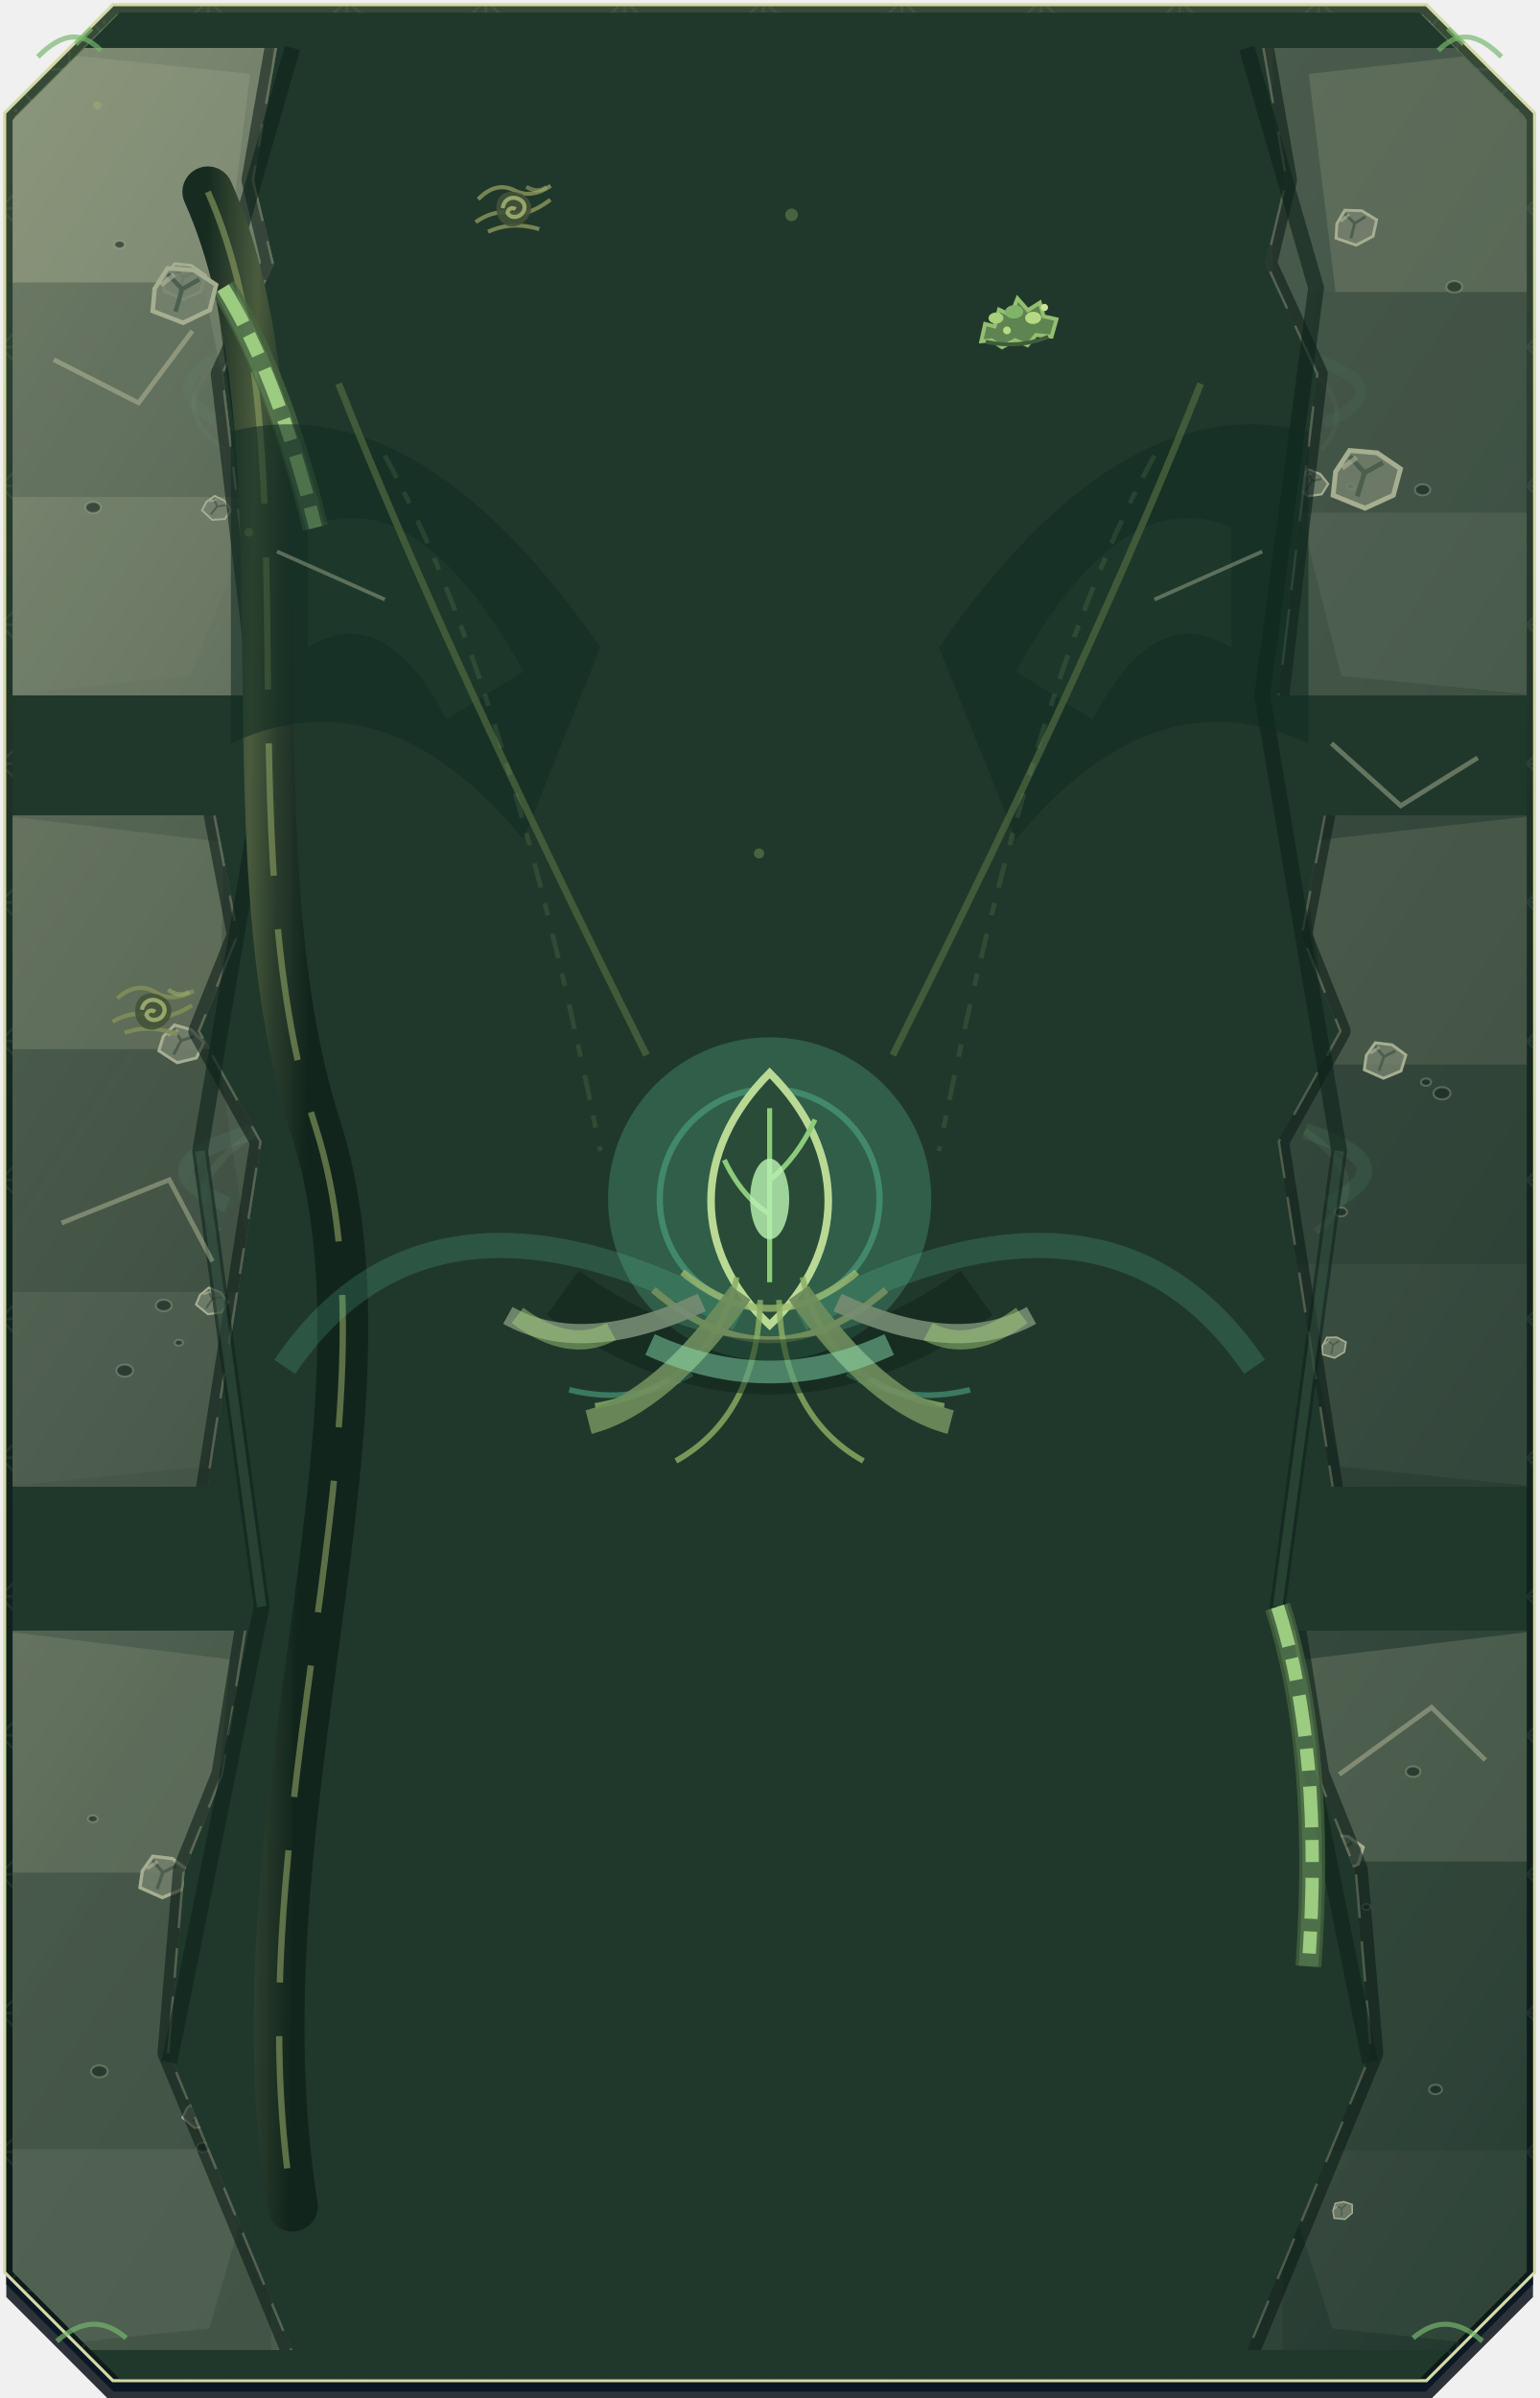
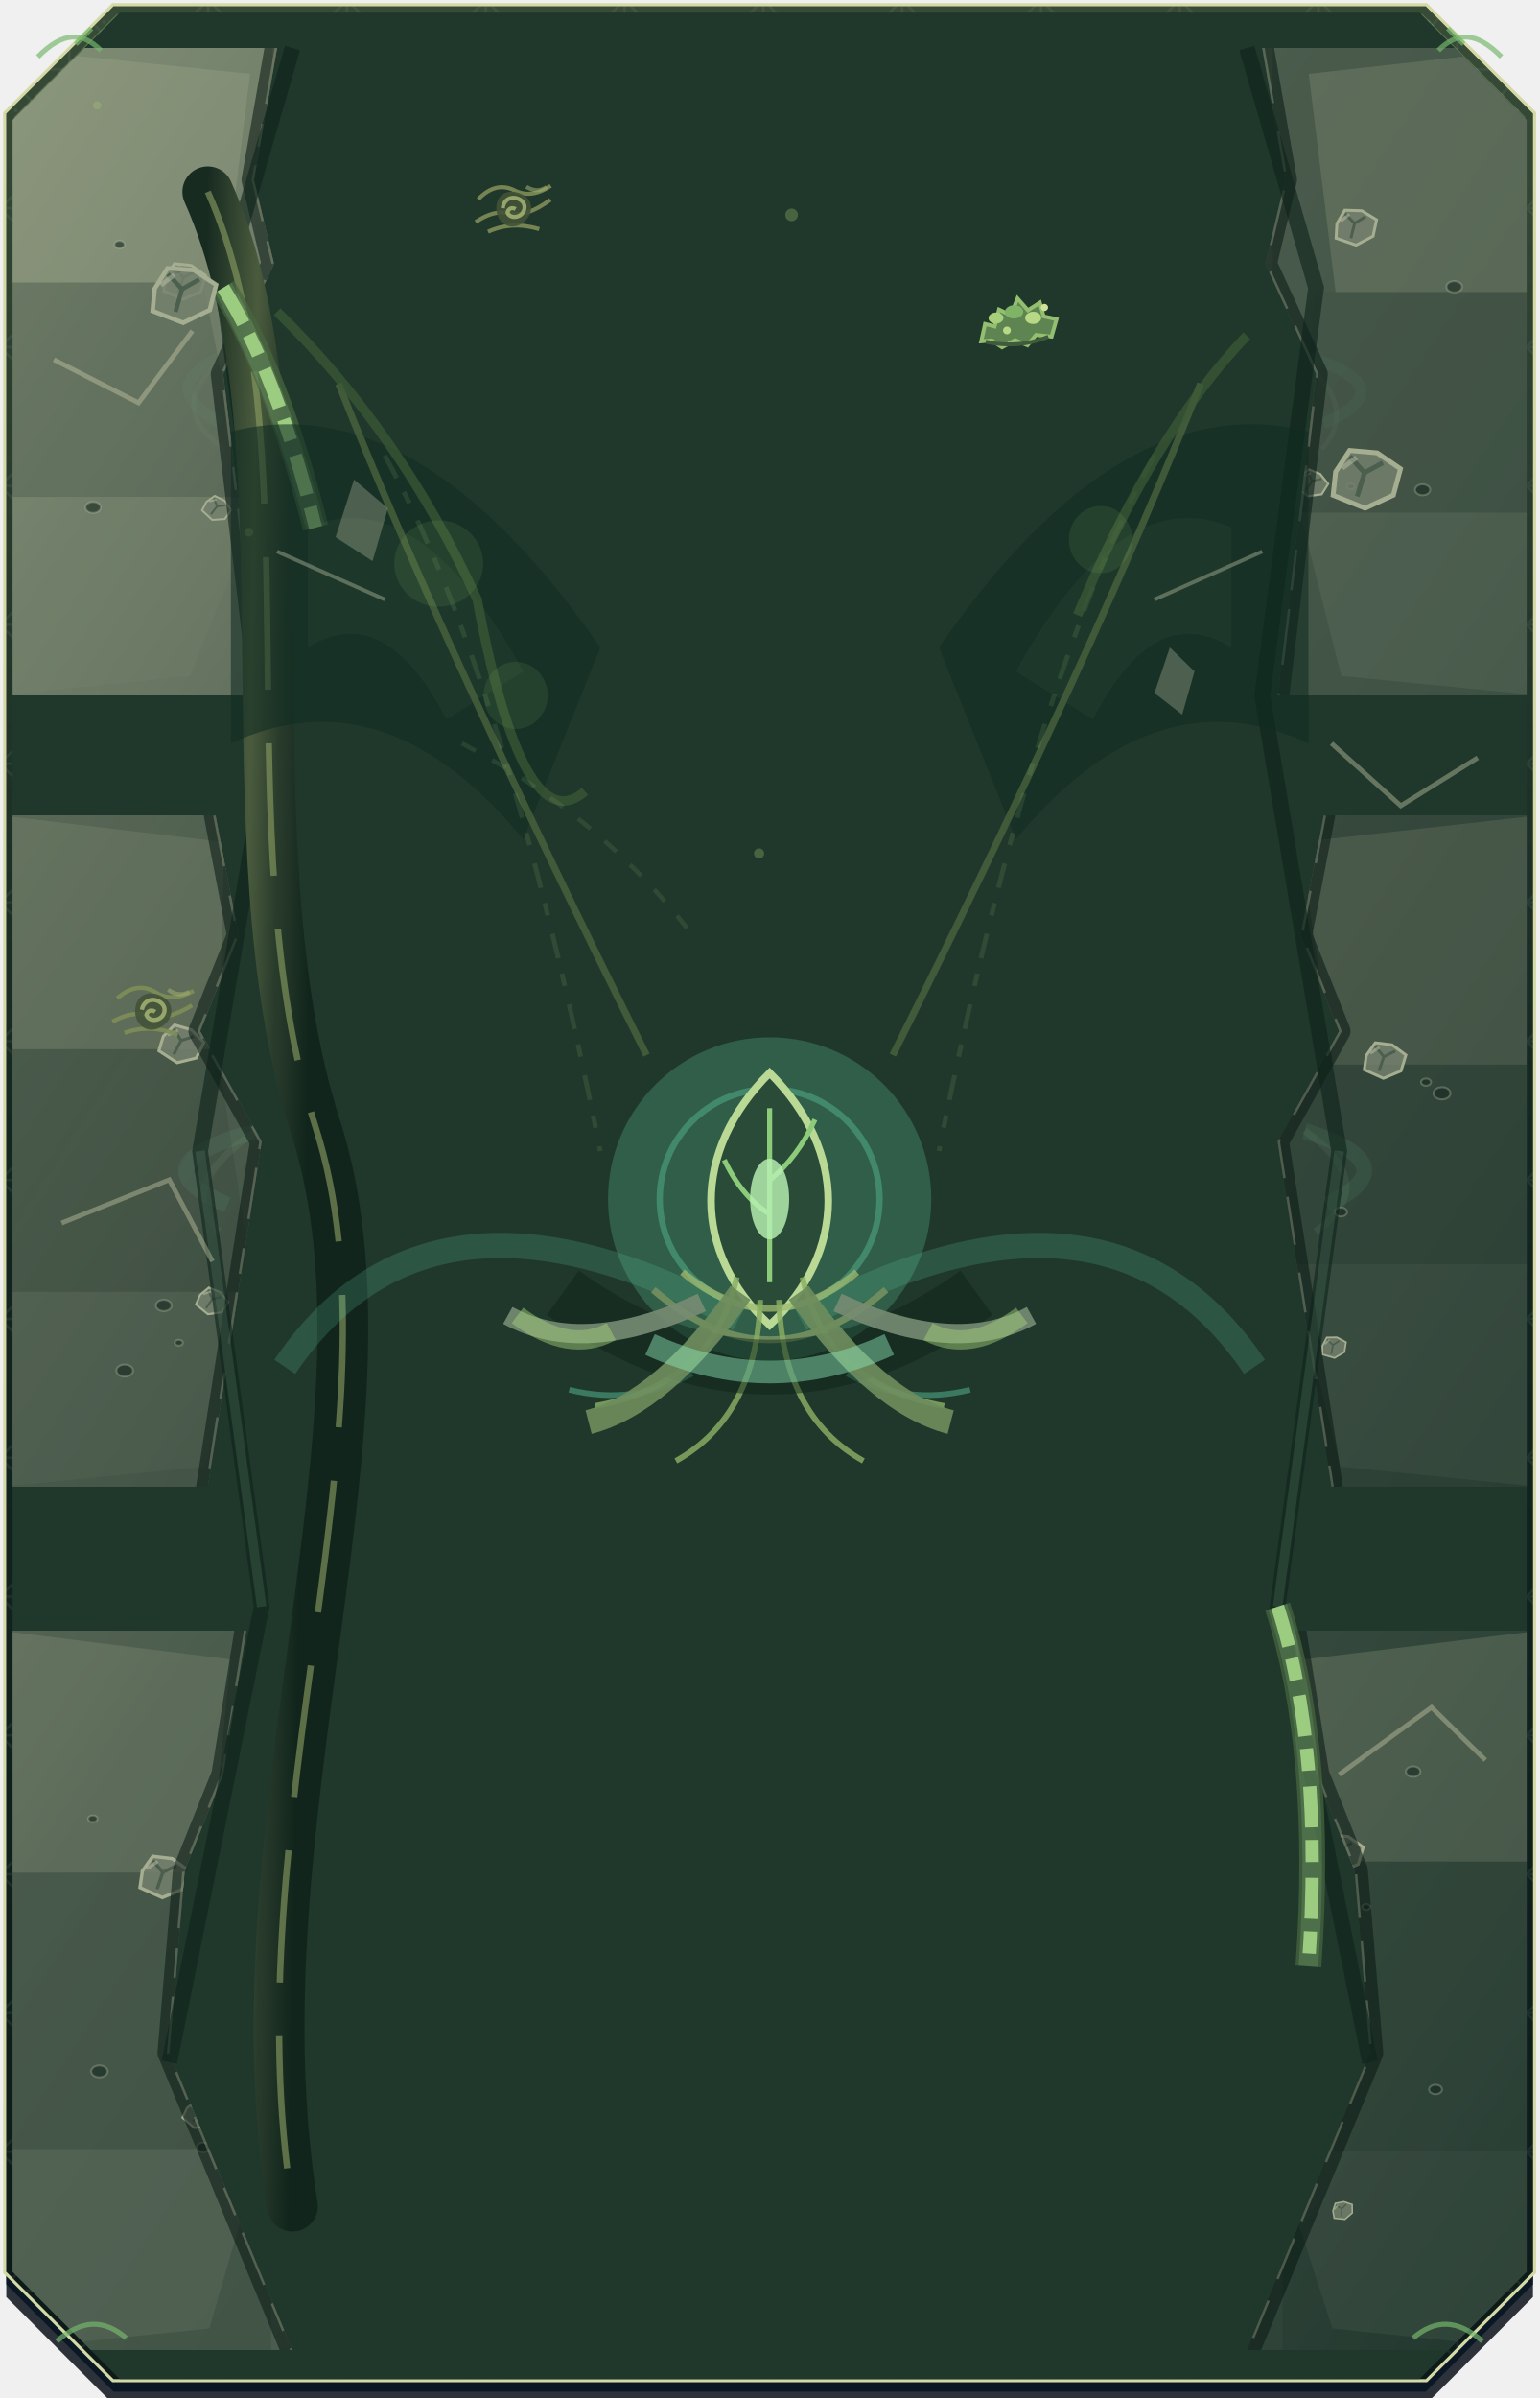
<svg xmlns="http://www.w3.org/2000/svg" width="976" height="1520" viewBox="0 0 488 760" role="img" aria-label="M7 panel normal" data-style="m11-enchanted-forest@0.1.0" data-geometry-shape="chamfered-angular" data-corner-radius="2" data-end-cap-depth="34">
  <defs>
    <linearGradient id="m11-panel-488x760-normal-plate" x1="0" y1="0" x2="0" y2="1">
      <stop offset="0" stop-color="#5C7650" />
      <stop offset=".48" stop-color="#20382B" />
      <stop offset="1" stop-color="#13251E" />
    </linearGradient>
    <linearGradient id="m11-panel-488x760-normal-primary" x1="0" y1="0" x2="0" y2="1">
      <stop offset="0" stop-color="#F1E8C8" />
      <stop offset=".45" stop-color="#66D9B2" />
      <stop offset="1" stop-color="#2A856F" />
    </linearGradient>
    <linearGradient id="m11-panel-488x760-normal-energy" x1="0" y1="0" x2="1" y2="0">
      <stop offset="0" stop-color="#B8E0A5" stop-opacity="0" />
      <stop offset=".5" stop-color="#B8E0A5" stop-opacity=".86" />
      <stop offset="1" stop-color="#B8E0A5" stop-opacity="0" />
    </linearGradient>
    <pattern id="m11-panel-488x760-normal-grain" width="28" height="28" patternUnits="userSpaceOnUse">
      <circle cx="5" cy="7" r=".6" fill="#FFFFFF" fill-opacity=".12" />
      <circle cx="20" cy="15" r=".45" fill="#061321" fill-opacity=".2" />
    </pattern>
    <pattern id="m11-panel-488x760-normal-plate-pattern" width="44" height="44" patternUnits="userSpaceOnUse">
      <path d="M0 22H44M22 0V44M0 22L22 0 44 22 22 44Z" fill="none" stroke="#D8FBFF" stroke-opacity=".12" stroke-width=".8" />
    </pattern>
    <mask id="m11-panel-488x760-normal-mask">
      <path d="M36 2H452L486 36V720L452 754H36L2 720V36Z" fill="white" />
    </mask>
  </defs>
  <g opacity="1">
    <g id="m11-panel-488x760-normal-outer-shadow" data-layer="outer-shadow" transform="translate(0 8)">
      <path d="M36 2H452L486 36V720L452 754H36L2 720V36Z" fill="#020812" opacity=".82" />
    </g>
    <g id="m11-panel-488x760-normal-connected-depth" data-layer="connected-depth" transform="translate(0 4)">
      <path d="M36 2H452L486 36V720L452 754H36L2 720V36Z" fill="#071522" opacity=".9" />
    </g>
    <g id="m11-panel-488x760-normal-outer-frame" data-layer="outer-frame">
      <path d="M36 2H452L486 36V720L452 754H36L2 720V36Z" fill="#071421" stroke="#D4D9A6" stroke-width="2" stroke-linejoin="miter" />
    </g>
    <g id="m11-panel-488x760-normal-inner-plate-fill" data-layer="inner-plate-fill">
      <path d="M36 2H452L486 36V720L452 754H36L2 720V36Z" fill="url(#m11-panel-488x760-normal-plate)" />
    </g>
    <g id="m11-panel-488x760-normal-surface-grain" data-layer="surface-grain" data-material-source="m8-ice-grain" mask="url(#m11-panel-488x760-normal-mask)">
      <rect width="488" height="760" fill="url(#m11-panel-488x760-normal-grain)" />
    </g>
    <g id="m11-panel-488x760-normal-surface-pattern" data-layer="surface-pattern" data-material-source="m8-crystal-facet-pattern" mask="url(#m11-panel-488x760-normal-mask)">
      <rect width="488" height="760" fill="url(#m11-panel-488x760-normal-plate-pattern)" />
    </g>
    <g id="m11-panel-488x760-normal-side-bevel-shade" data-layer="side-bevel-shade" mask="url(#m11-panel-488x760-normal-mask)">
      <path d="M36 2H452L486 36V720L452 754H36L2 720V36Z" fill="none" stroke="#020812" stroke-opacity=".38" stroke-width="5" />
    </g>
    <g id="m11-panel-488x760-normal-top-bevel-highlight" data-layer="top-bevel-highlight" mask="url(#m11-panel-488x760-normal-mask)">
      <path d="M44 8H444" stroke="#FFFFFF" stroke-opacity=".55" stroke-width="3" stroke-linecap="square" />
    </g>
    <g id="m11-panel-488x760-normal-cold-edge-accent" data-layer="cold-edge-accent" data-material-source="m8-cold-edge-accent" mask="url(#m11-panel-488x760-normal-mask)">
      <rect x="34" y="6" width="420" height="8" fill="url(#m11-panel-488x760-normal-energy)" />
    </g>
    <g id="m11-panel-488x760-normal-ornament-decal" data-layer="ornament-decal" data-material-source="m7-ornament-marks" mask="url(#m11-panel-488x760-normal-mask)">
      <path d="M42 747h16M430 747h16" stroke="#E6FCFF" stroke-opacity=".5" stroke-width="2" />
    </g>
    <g id="m8-panel-crystal-focal" data-layer="crystal-focal" data-slot="editable-crystal-focal" aria-label="editable crystal focal">
      <path d="M244 365l12 15-12 15-12-15Z" fill="#A9F7FF" fill-opacity=".42" stroke="#E8FEFF" stroke-width="1.5" />
      <path d="M244 365v30M232 380h24" stroke="#D7FBFF" stroke-opacity=".8" />
      <path d="M244 370l7 10-7 10-7-10Z" fill="#FFFFFF" fill-opacity=".5" />
    </g>
    <g id="m11-panel-material-stack" data-layer="forest-material-stack" data-material-families="weathered-stone,dark-wood,moss-lichen">
      <path d="M38 4H450L484 38V720L450 754H38L4 720V38Z" fill="#20382B" />
    </g>
    <g id="m11-panel-integrated-material-regions" data-layer="forest-integrated-material-regions" data-integration="construction-profile-connected" data-variation-seed="51731" data-density-class="panel" data-cluster-budget="5" data-speckle-budget="4" data-ornament-budget="4" data-profile-stages="4" data-state-contract="stable-living-presence" data-state="normal">
      <defs>
        <linearGradient id="m11-panel-stone-construction-depth" x2="1" y2="1">
          <stop stop-color="#BAC0A1" stop-opacity=".76" />
          <stop offset=".42" stop-color="#697765" stop-opacity=".72" />
          <stop offset="1" stop-color="#263C33" stop-opacity=".92" />
        </linearGradient>
        <linearGradient id="m11-panel-wood-construction-depth" x2=".8" y2=".2">
          <stop stop-color="#172B21" />
          <stop offset=".45" stop-color="#4A5B3D" />
          <stop offset=".7" stop-color="#293C2C" />
          <stop offset="1" stop-color="#12251C" />
        </linearGradient>
      </defs>
      <clipPath id="m11-panel-construction-clip">
        <path d="M38 4H450L484 38V720L450 754H38L4 720V38Z" />
      </clipPath>
      <defs>
        <clipPath id="m11-panel-stone-plate-1-clip">
          <path d="M0 15.2H87.84L80.52 57 86.864 83.6 70.76 118.579 82.96 220.4H0Z" />
        </clipPath>
        <clipPath id="m11-panel-stone-plate-2-clip">
          <path d="M0 258.4H68.32L75.64 296.4 63.44 326.8 82.96 361.779 65.88 471.2H0Z" />
        </clipPath>
        <clipPath id="m11-panel-stone-plate-3-clip">
          <path d="M0 516.8H78.08L70.76 562.4 58.56 592.8 53.68 650.579 92.72 744.8H0Z" />
        </clipPath>
        <clipPath id="m11-panel-stone-plate-4-clip">
          <path d="M488 15.2H400.16L407.48 57 401.136 83.6 417.24 118.579 405.04 220.4H488Z" />
        </clipPath>
        <clipPath id="m11-panel-stone-plate-5-clip">
          <path d="M488 258.4H419.68L412.36 296.4 424.56 326.8 405.04 361.779 422.12 471.2H488Z" />
        </clipPath>
        <clipPath id="m11-panel-stone-plate-6-clip">
          <path d="M488 516.8H409.92L417.24 562.4 429.44 592.8 434.32 650.579 395.28 744.8H488Z" />
        </clipPath>
      </defs>
      <g clip-path="url(#m11-panel-construction-clip)">
        <g data-layer="forest-stone-surface-region" data-material-family="stone" data-construction-profile="structural-plate,connected-tonal-planes,multi-scale-chips,pitted-weathering,irregular-inner-bevel,join-following-contact-darkening,fracture-field,contact-occlusion,light-facing-bevel">
          <path d="M0 15.2H87.84L80.52 57 86.864 83.6 70.76 118.579 82.96 220.4H0ZM0 258.4H68.32L75.64 296.4 63.44 326.8 82.96 361.779 65.88 471.2H0ZM0 516.8H78.08L70.76 562.4 58.56 592.8 53.68 650.579 92.72 744.8H0ZM488 15.2H400.16L407.48 57 401.136 83.6 417.24 118.579 405.04 220.4H488ZM488 258.4H419.68L412.36 296.4 424.56 326.8 405.04 361.779 422.12 471.2H488ZM488 516.8H409.92L417.24 562.4 429.44 592.8 434.32 650.579 395.28 744.8H488Z" fill="url(#m11-panel-stone-construction-depth)" />
          <g data-layer="forest-stone-plate-interior" data-plate-index="1" data-material-family="stone" data-variation-seed="51731" data-weathering-scale="connected-multi-scale" clip-path="url(#m11-panel-stone-plate-1-clip)">
            <path data-layer="forest-stone-connected-tonal-plane" data-plane-index="1" d="M0 15.2L79.29 23.41 71.10 89.53H0Z" fill="#D0D1AE" fill-opacity="0.21" />
            <path data-layer="forest-stone-connected-tonal-plane" data-plane-index="2" d="M0 89.53L64.36 89.53 77.96 157.49H0Z" fill="#435649" fill-opacity="0.27" />
            <path data-layer="forest-stone-connected-tonal-plane" data-plane-index="3" d="M0 157.49L83.18 157.49 60.14 214.24L0 220.4Z" fill="#929B85" fill-opacity="0.17" />
            <path data-layer="forest-stone-focal-zone-relief-falloff" data-focal-proximity="0.28" d="M0 15.2H86.32V220.40H0Z" fill="#0D2119" fill-opacity="0.14" />
            <path data-layer="forest-focal-zone-stone-receiver" data-receiver-zone="inner-rail" d="M73.45 111.64Q47.71 121.90 70.24 134.22" fill="none" stroke="#73D5A8" stroke-width="3.6" stroke-opacity="0.04" />
            <path data-layer="forest-focal-zone-moss-receiver" data-receiver-zone="inner-rail" d="M73.45 111.64Q50.41 128.06 71.33 142.42" fill="none" stroke="#C4F3B7" stroke-width="1.5" stroke-opacity="0.03" />
            <g data-layer="forest-stone-plate-chip" data-chip-scale="primary" transform="translate(58.79 89.12) rotate(-1)">
              <g data-layer="forest-stone-chip-cluster" data-material-family="stone" transform="scale(1.303)">
                <path d="M-4.8-1.2l2.2-3.1 4.1.5 3.4 2.5-1.2 3.9-4.3 1.8-4.7-2.1Z" fill="#75816E" fill-opacity=".82" stroke="#A6AE91" stroke-width="0.70" />
                <path d="M-2.6-3.4l2.1 2.5 2.8-1.4M-.5-.9l-1.2 3.5" fill="none" stroke="#495C4C" stroke-width="0.70" stroke-opacity=".9" />
                <path d="M-3.8-1.7l2.2-1.5" stroke="#C0C5A9" stroke-width="0.70" stroke-opacity=".48" />
              </g>
            </g>
            <g data-layer="forest-stone-plate-chip" data-chip-scale="secondary" transform="translate(68.97 161.37) rotate(19)">
              <g data-layer="forest-stone-chip-cluster" data-material-family="stone" transform="scale(0.855)">
                <path d="M-4.8-1.2l2.2-3.1 4.1.5 3.4 2.5-1.2 3.9-4.3 1.8-4.7-2.1Z" fill="#75816E" fill-opacity=".82" stroke="#A6AE91" stroke-width="0.70" />
                <path d="M-2.6-3.4l2.1 2.5 2.8-1.4M-.5-.9l-1.2 3.5" fill="none" stroke="#495C4C" stroke-width="0.70" stroke-opacity=".9" />
                <path d="M-3.8-1.7l2.2-1.5" stroke="#C0C5A9" stroke-width="0.70" stroke-opacity=".48" />
              </g>
            </g>
            <g data-layer="forest-stone-plate-pits" data-pit-count="3">
              <ellipse data-layer="forest-stone-plate-pit" cx="56.09" cy="85.69" rx="1.75" ry="1.26" fill="#172B23" fill-opacity=".62" stroke="#BCC2A2" stroke-width=".65" stroke-opacity=".32" />
              <ellipse data-layer="forest-stone-plate-pit" cx="29.52" cy="160.83" rx="2.41" ry="1.73" fill="#172B23" fill-opacity=".62" stroke="#BCC2A2" stroke-width=".65" stroke-opacity=".32" />
              <ellipse data-layer="forest-stone-plate-pit" cx="37.90" cy="77.51" rx="1.59" ry="1.15" fill="#172B23" fill-opacity=".62" stroke="#BCC2A2" stroke-width=".65" stroke-opacity=".32" />
            </g>
            <path data-layer="forest-stone-plate-contact-darkening" data-join-following="true" d="M87.84 15.2L80.52 57 86.864 83.6 70.76 118.579 82.96 220.4" fill="none" stroke="#091A15" stroke-width="7.9" stroke-opacity=".56" stroke-linecap="round" stroke-linejoin="round" />
            <path data-layer="forest-stone-irregular-inner-bevel-break" d="M87.84 15.2L80.52 57 86.864 83.6 70.76 118.579 82.96 220.4" fill="none" stroke="#D9D9B2" stroke-width="1.5" stroke-opacity="0.28" stroke-dasharray="18.0 6.5 7.3 6" />
          </g>
          <g data-layer="forest-stone-plate-interior" data-plate-index="2" data-material-family="stone" data-variation-seed="51731" data-weathering-scale="connected-multi-scale" clip-path="url(#m11-panel-stone-plate-2-clip)">
            <path data-layer="forest-stone-connected-tonal-plane" data-plane-index="1" d="M0 258.4L71.12 266.91 69.26 332.53H0Z" fill="#D0D1AE" fill-opacity="0.21" />
            <path data-layer="forest-stone-connected-tonal-plane" data-plane-index="2" d="M0 332.53L68.92 332.53 80.49 409.44H0Z" fill="#435649" fill-opacity="0.30" />
            <path data-layer="forest-stone-connected-tonal-plane" data-plane-index="3" d="M0 409.44L80.84 409.44 65.13 464.82L0 471.2Z" fill="#929B85" fill-opacity="0.15" />
            <path data-layer="forest-stone-focal-zone-relief-falloff" data-focal-proximity="1" d="M0 258.4H84.91V471.20H0Z" fill="#0D2119" fill-opacity="0.30" />
            <path data-layer="forest-focal-zone-stone-receiver" data-receiver-zone="inner-rail" d="M81.54 358.42Q41.76 369.06 72.08 381.82" fill="none" stroke="#73D5A8" stroke-width="5.0" stroke-opacity="0.08" />
            <path data-layer="forest-focal-zone-moss-receiver" data-receiver-zone="inner-rail" d="M81.54 358.42Q55.25 375.44 69.36 390.34" fill="none" stroke="#C4F3B7" stroke-width="2.2" stroke-opacity="0.06" />
            <g data-layer="forest-stone-plate-chip" data-chip-scale="primary" transform="translate(57.87 331.09) rotate(9)">
              <g data-layer="forest-stone-chip-cluster" data-material-family="stone" transform="scale(1.342)">
                <path d="M-4.8-1.2l2.2-3.1 4.1.5 3.4 2.5-1.2 3.9-4.3 1.8-4.7-2.1Z" fill="#75816E" fill-opacity=".82" stroke="#A6AE91" stroke-width="0.70" />
                <path d="M-2.6-3.4l2.1 2.5 2.8-1.4M-.5-.9l-1.2 3.5" fill="none" stroke="#495C4C" stroke-width="0.70" stroke-opacity=".9" />
                <path d="M-3.8-1.7l2.2-1.5" stroke="#C0C5A9" stroke-width="0.70" stroke-opacity=".48" />
              </g>
            </g>
            <g data-layer="forest-stone-plate-chip" data-chip-scale="secondary" transform="translate(67.53 412.64) rotate(15)">
              <g data-layer="forest-stone-chip-cluster" data-material-family="stone" transform="scale(0.945)">
                <path d="M-4.8-1.2l2.2-3.1 4.1.5 3.4 2.5-1.2 3.9-4.3 1.8-4.7-2.1Z" fill="#75816E" fill-opacity=".82" stroke="#A6AE91" stroke-width="0.70" />
                <path d="M-2.6-3.4l2.1 2.5 2.8-1.4M-.5-.9l-1.2 3.5" fill="none" stroke="#495C4C" stroke-width="0.70" stroke-opacity=".9" />
                <path d="M-3.8-1.7l2.2-1.5" stroke="#C0C5A9" stroke-width="0.70" stroke-opacity=".48" />
              </g>
            </g>
            <g data-layer="forest-stone-plate-pits" data-pit-count="3">
              <ellipse data-layer="forest-stone-plate-pit" cx="51.92" cy="413.74" rx="2.49" ry="1.79" fill="#172B23" fill-opacity=".62" stroke="#BCC2A2" stroke-width=".65" stroke-opacity=".32" />
              <ellipse data-layer="forest-stone-plate-pit" cx="39.54" cy="434.38" rx="2.64" ry="1.90" fill="#172B23" fill-opacity=".62" stroke="#BCC2A2" stroke-width=".65" stroke-opacity=".32" />
              <ellipse data-layer="forest-stone-plate-pit" cx="56.70" cy="425.55" rx="1.28" ry="0.92" fill="#172B23" fill-opacity=".62" stroke="#BCC2A2" stroke-width=".65" stroke-opacity=".32" />
            </g>
            <path data-layer="forest-stone-plate-contact-darkening" data-join-following="true" d="M68.32 258.4L75.64 296.4 63.44 326.8 82.96 361.779 65.88 471.2" fill="none" stroke="#091A15" stroke-width="7.4" stroke-opacity=".56" stroke-linecap="round" stroke-linejoin="round" />
            <path data-layer="forest-stone-irregular-inner-bevel-break" d="M68.32 258.4L75.64 296.4 63.44 326.8 82.96 361.779 65.88 471.2" fill="none" stroke="#D9D9B2" stroke-width="1.5" stroke-opacity="0.28" stroke-dasharray="16.4 9.4 8.2 6" />
          </g>
          <g data-layer="forest-stone-plate-interior" data-plate-index="3" data-material-family="stone" data-variation-seed="51731" data-weathering-scale="connected-multi-scale" clip-path="url(#m11-panel-stone-plate-3-clip)">
            <path data-layer="forest-stone-connected-tonal-plane" data-plane-index="1" d="M0 516.8L73.07 525.92 66.48 593.49H0Z" fill="#D0D1AE" fill-opacity="0.18" />
            <path data-layer="forest-stone-connected-tonal-plane" data-plane-index="2" d="M0 593.49L65.38 593.49 78.94 681.14H0Z" fill="#435649" fill-opacity="0.24" />
            <path data-layer="forest-stone-connected-tonal-plane" data-plane-index="3" d="M0 681.14L82.87 681.14 66.35 737.96L0 744.8Z" fill="#929B85" fill-opacity="0.19" />
            <path data-layer="forest-stone-focal-zone-relief-falloff" data-focal-proximity="0.28" d="M0 516.8H85.95V744.80H0Z" fill="#0D2119" fill-opacity="0.14" />
            <path data-layer="forest-focal-zone-stone-receiver" data-receiver-zone="inner-rail" d="M78.08 623.96Q43.20 635.36 68.36 649.04" fill="none" stroke="#73D5A8" stroke-width="3.6" stroke-opacity="0.04" />
            <path data-layer="forest-focal-zone-moss-receiver" data-receiver-zone="inner-rail" d="M78.08 623.96Q56.67 642.20 69.73 658.16" fill="none" stroke="#C4F3B7" stroke-width="1.5" stroke-opacity="0.03" />
            <g data-layer="forest-stone-plate-chip" data-chip-scale="primary" transform="translate(52.36 594.78) rotate(0)">
              <g data-layer="forest-stone-chip-cluster" data-material-family="stone" transform="scale(1.505)">
                <path d="M-4.8-1.2l2.2-3.1 4.1.5 3.4 2.5-1.2 3.9-4.3 1.8-4.7-2.1Z" fill="#75816E" fill-opacity=".82" stroke="#A6AE91" stroke-width="0.70" />
                <path d="M-2.6-3.4l2.1 2.5 2.8-1.4M-.5-.9l-1.2 3.5" fill="none" stroke="#495C4C" stroke-width="0.70" stroke-opacity=".9" />
                <path d="M-3.8-1.7l2.2-1.5" stroke="#C0C5A9" stroke-width="0.70" stroke-opacity=".48" />
              </g>
            </g>
            <g data-layer="forest-stone-plate-chip" data-chip-scale="secondary" transform="translate(63.43 670.49) rotate(17)">
              <g data-layer="forest-stone-chip-cluster" data-material-family="stone" transform="scale(0.97)">
                <path d="M-4.8-1.2l2.2-3.1 4.1.5 3.4 2.5-1.2 3.9-4.3 1.8-4.7-2.1Z" fill="#75816E" fill-opacity=".82" stroke="#A6AE91" stroke-width="0.70" />
                <path d="M-2.6-3.4l2.1 2.5 2.8-1.4M-.5-.9l-1.2 3.5" fill="none" stroke="#495C4C" stroke-width="0.70" stroke-opacity=".9" />
                <path d="M-3.8-1.7l2.2-1.5" stroke="#C0C5A9" stroke-width="0.70" stroke-opacity=".48" />
              </g>
            </g>
            <g data-layer="forest-stone-plate-pits" data-pit-count="3">
              <ellipse data-layer="forest-stone-plate-pit" cx="64.45" cy="680.58" rx="2.07" ry="1.49" fill="#172B23" fill-opacity=".62" stroke="#BCC2A2" stroke-width=".65" stroke-opacity=".32" />
              <ellipse data-layer="forest-stone-plate-pit" cx="29.43" cy="576.43" rx="1.48" ry="1.06" fill="#172B23" fill-opacity=".62" stroke="#BCC2A2" stroke-width=".65" stroke-opacity=".32" />
              <ellipse data-layer="forest-stone-plate-pit" cx="31.51" cy="656.48" rx="2.60" ry="1.88" fill="#172B23" fill-opacity=".62" stroke="#BCC2A2" stroke-width=".65" stroke-opacity=".32" />
            </g>
            <path data-layer="forest-stone-plate-contact-darkening" data-join-following="true" d="M78.08 516.8L70.76 562.4 58.56 592.8 53.68 650.579 92.72 744.8" fill="none" stroke="#091A15" stroke-width="7.5" stroke-opacity=".56" stroke-linecap="round" stroke-linejoin="round" />
            <path data-layer="forest-stone-irregular-inner-bevel-break" d="M78.08 516.8L70.76 562.4 58.56 592.8 53.68 650.579 92.72 744.8" fill="none" stroke="#D9D9B2" stroke-width="1.5" stroke-opacity="0.28" stroke-dasharray="17.9 6.4 9.4 6" />
          </g>
          <g data-layer="forest-stone-plate-interior" data-plate-index="4" data-material-family="stone" data-variation-seed="51731" data-weathering-scale="connected-multi-scale" clip-path="url(#m11-panel-stone-plate-4-clip)">
            <path data-layer="forest-stone-connected-tonal-plane" data-plane-index="1" d="M488 15.2L414.92 23.41 423.42 92.55H488Z" fill="#D0D1AE" fill-opacity="0.20" />
            <path data-layer="forest-stone-connected-tonal-plane" data-plane-index="2" d="M488 92.55L416.95 92.55 409.64 162.47H488Z" fill="#435649" fill-opacity="0.24" />
            <path data-layer="forest-stone-connected-tonal-plane" data-plane-index="3" d="M488 162.47L412.14 162.47 425.24 214.24L488 220.4Z" fill="#929B85" fill-opacity="0.18" />
            <path data-layer="forest-stone-focal-zone-relief-falloff" data-focal-proximity="0.28" d="M488 15.2H403.43V220.40H488Z" fill="#0D2119" fill-opacity="0.14" />
            <path data-layer="forest-focal-zone-stone-receiver" data-receiver-zone="inner-rail" d="M409.55 111.64Q447.54 121.90 419.56 134.22" fill="none" stroke="#73D5A8" stroke-width="3.6" stroke-opacity="0.04" />
            <path data-layer="forest-focal-zone-moss-receiver" data-receiver-zone="inner-rail" d="M409.55 111.64Q431.97 128.06 419.03 142.42" fill="none" stroke="#C4F3B7" stroke-width="1.5" stroke-opacity="0.03" />
            <g data-layer="forest-stone-plate-chip" data-chip-scale="primary" transform="translate(430.20 71.91) rotate(-5)">
              <g data-layer="forest-stone-chip-cluster" data-material-family="stone" transform="scale(1.304)">
                <path d="M-4.8-1.2l2.2-3.1 4.1.5 3.4 2.5-1.2 3.9-4.3 1.8-4.7-2.1Z" fill="#75816E" fill-opacity=".82" stroke="#A6AE91" stroke-width="0.70" />
                <path d="M-2.6-3.4l2.1 2.5 2.8-1.4M-.5-.9l-1.2 3.5" fill="none" stroke="#495C4C" stroke-width="0.70" stroke-opacity=".9" />
                <path d="M-3.8-1.7l2.2-1.5" stroke="#C0C5A9" stroke-width="0.70" stroke-opacity=".48" />
              </g>
            </g>
            <g data-layer="forest-stone-plate-chip" data-chip-scale="secondary" transform="translate(416.24 153.36) rotate(15)">
              <g data-layer="forest-stone-chip-cluster" data-material-family="stone" transform="scale(0.953)">
                <path d="M-4.8-1.2l2.2-3.1 4.1.5 3.4 2.5-1.2 3.9-4.3 1.8-4.7-2.1Z" fill="#75816E" fill-opacity=".82" stroke="#A6AE91" stroke-width="0.70" />
                <path d="M-2.6-3.4l2.1 2.5 2.8-1.4M-.5-.9l-1.2 3.5" fill="none" stroke="#495C4C" stroke-width="0.70" stroke-opacity=".9" />
                <path d="M-3.8-1.7l2.2-1.5" stroke="#C0C5A9" stroke-width="0.70" stroke-opacity=".48" />
              </g>
            </g>
            <g data-layer="forest-stone-plate-pits" data-pit-count="3">
              <ellipse data-layer="forest-stone-plate-pit" cx="428.25" cy="154.17" rx="1.24" ry="0.89" fill="#172B23" fill-opacity=".62" stroke="#BCC2A2" stroke-width=".65" stroke-opacity=".32" />
              <ellipse data-layer="forest-stone-plate-pit" cx="451.01" cy="155.23" rx="2.40" ry="1.73" fill="#172B23" fill-opacity=".62" stroke="#BCC2A2" stroke-width=".65" stroke-opacity=".32" />
              <ellipse data-layer="forest-stone-plate-pit" cx="461.05" cy="90.90" rx="2.48" ry="1.79" fill="#172B23" fill-opacity=".62" stroke="#BCC2A2" stroke-width=".65" stroke-opacity=".32" />
            </g>
            <path data-layer="forest-stone-plate-contact-darkening" data-join-following="true" d="M400.16 15.2L407.48 57 401.136 83.6 417.24 118.579 405.04 220.4" fill="none" stroke="#091A15" stroke-width="7.4" stroke-opacity=".56" stroke-linecap="round" stroke-linejoin="round" />
            <path data-layer="forest-stone-irregular-inner-bevel-break" d="M400.16 15.2L407.48 57 401.136 83.6 417.24 118.579 405.04 220.4" fill="none" stroke="#D9D9B2" stroke-width="1.5" stroke-opacity="0.28" stroke-dasharray="17.8 9.1 12.9 6" />
          </g>
          <g data-layer="forest-stone-plate-interior" data-plate-index="5" data-material-family="stone" data-variation-seed="51731" data-weathering-scale="connected-multi-scale" clip-path="url(#m11-panel-stone-plate-5-clip)">
            <path data-layer="forest-stone-connected-tonal-plane" data-plane-index="1" d="M488 258.4L412.02 266.91 422.67 337.40H488Z" fill="#D0D1AE" fill-opacity="0.20" />
            <path data-layer="forest-stone-connected-tonal-plane" data-plane-index="2" d="M488 337.40L421.56 337.40 409.51 400.66H488Z" fill="#435649" fill-opacity="0.27" />
            <path data-layer="forest-stone-connected-tonal-plane" data-plane-index="3" d="M488 400.66L409.41 400.66 424.91 464.82L488 471.2Z" fill="#929B85" fill-opacity="0.15" />
            <path data-layer="forest-stone-focal-zone-relief-falloff" data-focal-proximity="1" d="M488 258.4H403.73V471.20H488Z" fill="#0D2119" fill-opacity="0.30" />
            <path data-layer="forest-focal-zone-stone-receiver" data-receiver-zone="inner-rail" d="M413.62 358.42Q447.52 369.06 420.65 381.82" fill="none" stroke="#73D5A8" stroke-width="5.0" stroke-opacity="0.08" />
            <path data-layer="forest-focal-zone-moss-receiver" data-receiver-zone="inner-rail" d="M413.62 358.42Q438.05 375.44 417.00 390.34" fill="none" stroke="#C4F3B7" stroke-width="2.2" stroke-opacity="0.06" />
            <g data-layer="forest-stone-plate-chip" data-chip-scale="primary" transform="translate(439.37 336.05) rotate(0)">
              <g data-layer="forest-stone-chip-cluster" data-material-family="stone" transform="scale(1.294)">
                <path d="M-4.8-1.2l2.2-3.1 4.1.5 3.4 2.5-1.2 3.9-4.3 1.8-4.7-2.1Z" fill="#75816E" fill-opacity=".82" stroke="#A6AE91" stroke-width="0.70" />
                <path d="M-2.6-3.4l2.1 2.5 2.8-1.4M-.5-.9l-1.2 3.5" fill="none" stroke="#495C4C" stroke-width="0.70" stroke-opacity=".9" />
                <path d="M-3.8-1.7l2.2-1.5" stroke="#C0C5A9" stroke-width="0.70" stroke-opacity=".48" />
              </g>
            </g>
            <g data-layer="forest-stone-plate-chip" data-chip-scale="secondary" transform="translate(423.08 426.92) rotate(-8)">
              <g data-layer="forest-stone-chip-cluster" data-material-family="stone" transform="scale(0.777)">
                <path d="M-4.8-1.2l2.2-3.1 4.1.5 3.4 2.5-1.2 3.9-4.3 1.8-4.7-2.1Z" fill="#75816E" fill-opacity=".82" stroke="#A6AE91" stroke-width="0.70" />
                <path d="M-2.6-3.4l2.1 2.5 2.8-1.4M-.5-.9l-1.2 3.5" fill="none" stroke="#495C4C" stroke-width="0.70" stroke-opacity=".9" />
                <path d="M-3.8-1.7l2.2-1.5" stroke="#C0C5A9" stroke-width="0.70" stroke-opacity=".48" />
              </g>
            </g>
            <g data-layer="forest-stone-plate-pits" data-pit-count="3">
              <ellipse data-layer="forest-stone-plate-pit" cx="425.11" cy="384.11" rx="1.94" ry="1.39" fill="#172B23" fill-opacity=".62" stroke="#BCC2A2" stroke-width=".65" stroke-opacity=".32" />
              <ellipse data-layer="forest-stone-plate-pit" cx="452.09" cy="342.96" rx="1.58" ry="1.14" fill="#172B23" fill-opacity=".62" stroke="#BCC2A2" stroke-width=".65" stroke-opacity=".32" />
              <ellipse data-layer="forest-stone-plate-pit" cx="457.14" cy="346.49" rx="2.68" ry="1.93" fill="#172B23" fill-opacity=".62" stroke="#BCC2A2" stroke-width=".65" stroke-opacity=".32" />
            </g>
            <path data-layer="forest-stone-plate-contact-darkening" data-join-following="true" d="M419.68 258.4L412.36 296.4 424.56 326.8 405.04 361.779 422.12 471.2" fill="none" stroke="#091A15" stroke-width="7.2" stroke-opacity=".56" stroke-linecap="round" stroke-linejoin="round" />
            <path data-layer="forest-stone-irregular-inner-bevel-break" d="M419.68 258.4L412.36 296.4 424.56 326.8 405.04 361.779 422.12 471.2" fill="none" stroke="#D9D9B2" stroke-width="1.5" stroke-opacity="0.28" stroke-dasharray="15.4 8.9 12.8 6" />
          </g>
          <g data-layer="forest-stone-plate-interior" data-plate-index="6" data-material-family="stone" data-variation-seed="51731" data-weathering-scale="connected-multi-scale" clip-path="url(#m11-panel-stone-plate-6-clip)">
            <path data-layer="forest-stone-connected-tonal-plane" data-plane-index="1" d="M488 516.8L413.37 525.92 419.79 589.99H488Z" fill="#D0D1AE" fill-opacity="0.21" />
            <path data-layer="forest-stone-connected-tonal-plane" data-plane-index="2" d="M488 589.99L418.85 589.99 410.34 681.55H488Z" fill="#435649" fill-opacity="0.27" />
            <path data-layer="forest-stone-connected-tonal-plane" data-plane-index="3" d="M488 681.55L404.21 681.55 422.42 737.96L488 744.8Z" fill="#929B85" fill-opacity="0.13" />
            <path data-layer="forest-stone-focal-zone-relief-falloff" data-focal-proximity="0.28" d="M488 516.8H406.63V744.80H488Z" fill="#0D2119" fill-opacity="0.14" />
            <path data-layer="forest-focal-zone-stone-receiver" data-receiver-zone="inner-rail" d="M406.74 623.96Q447.58 635.36 424.12 649.04" fill="none" stroke="#73D5A8" stroke-width="3.6" stroke-opacity="0.04" />
            <path data-layer="forest-focal-zone-moss-receiver" data-receiver-zone="inner-rail" d="M406.74 623.96Q430.44 642.20 417.04 658.16" fill="none" stroke="#C4F3B7" stroke-width="1.5" stroke-opacity="0.03" />
            <g data-layer="forest-stone-plate-chip" data-chip-scale="primary" transform="translate(425.48 587.33) rotate(-1)">
              <g data-layer="forest-stone-chip-cluster" data-material-family="stone" transform="scale(1.374)">
                <path d="M-4.8-1.2l2.2-3.1 4.1.5 3.4 2.5-1.2 3.9-4.3 1.8-4.7-2.1Z" fill="#75816E" fill-opacity=".82" stroke="#A6AE91" stroke-width="0.70" />
                <path d="M-2.6-3.4l2.1 2.5 2.8-1.4M-.5-.9l-1.2 3.5" fill="none" stroke="#495C4C" stroke-width="0.70" stroke-opacity=".9" />
                <path d="M-3.8-1.7l2.2-1.5" stroke="#C0C5A9" stroke-width="0.70" stroke-opacity=".48" />
              </g>
            </g>
            <g data-layer="forest-stone-plate-chip" data-chip-scale="secondary" transform="translate(425.85 700.48) rotate(-18)">
              <g data-layer="forest-stone-chip-cluster" data-material-family="stone" transform="scale(0.663)">
                <path d="M-4.8-1.2l2.2-3.1 4.1.5 3.4 2.5-1.2 3.9-4.3 1.8-4.7-2.1Z" fill="#75816E" fill-opacity=".82" stroke="#A6AE91" stroke-width="0.70" />
                <path d="M-2.6-3.4l2.1 2.5 2.8-1.4M-.5-.9l-1.2 3.5" fill="none" stroke="#495C4C" stroke-width="0.70" stroke-opacity=".9" />
                <path d="M-3.8-1.7l2.2-1.5" stroke="#C0C5A9" stroke-width="0.70" stroke-opacity=".48" />
              </g>
            </g>
            <g data-layer="forest-stone-plate-pits" data-pit-count="3">
              <ellipse data-layer="forest-stone-plate-pit" cx="447.99" cy="561.47" rx="2.28" ry="1.64" fill="#172B23" fill-opacity=".62" stroke="#BCC2A2" stroke-width=".65" stroke-opacity=".32" />
              <ellipse data-layer="forest-stone-plate-pit" cx="433.13" cy="604.38" rx="1.29" ry="0.93" fill="#172B23" fill-opacity=".62" stroke="#BCC2A2" stroke-width=".65" stroke-opacity=".32" />
              <ellipse data-layer="forest-stone-plate-pit" cx="455.12" cy="662.21" rx="2.05" ry="1.48" fill="#172B23" fill-opacity=".62" stroke="#BCC2A2" stroke-width=".65" stroke-opacity=".32" />
            </g>
            <path data-layer="forest-stone-plate-contact-darkening" data-join-following="true" d="M409.92 516.8L417.24 562.4 429.44 592.8 434.32 650.579 395.28 744.8" fill="none" stroke="#091A15" stroke-width="8.4" stroke-opacity=".56" stroke-linecap="round" stroke-linejoin="round" />
            <path data-layer="forest-stone-irregular-inner-bevel-break" d="M409.92 516.8L417.24 562.4 429.44 592.8 434.32 650.579 395.28 744.8" fill="none" stroke="#D9D9B2" stroke-width="1.5" stroke-opacity="0.28" stroke-dasharray="13.9 7.4 12.8 6" />
          </g>
          <path data-layer="forest-stone-contact-occlusion" d="M92.72 15.2L70.76 91.2 87.84 220.4 63.44 364.8 82.96 509.2 53.68 653.6M395.28 15.2L417.24 91.2 400.16 220.4 424.56 364.8 405.04 509.2 434.32 653.6" fill="none" stroke="#10241C" stroke-width="5" stroke-opacity=".62" />
          <path data-layer="forest-stone-fracture-field" d="M17.08 114l26.84 13.68 17.08-22.8M19.52 387.6l34.16-13.68 13.664 25.84M422.12 235.6l21.96 19.76 24.4-15.2M424.56 562.4l29.28-21.28 17.08 16.72" fill="none" stroke="#D0D1AE" stroke-width="1.5" stroke-opacity="0.40" />
          <path data-layer="forest-stone-light-facing-bevel" d="M0 0H92.72M395.28 0H488" stroke="#D9D9B2" stroke-width="2.2" stroke-opacity="0.38" />
        </g>
        <g data-layer="forest-wood-surface-region" data-material-family="wood" data-growth-vector="vertical-canopy" data-construction-profile="growth-vector-body,tapered-relief,anchored-knot,masked-termination">
          <path data-layer="forest-wood-growth-body" d="M65.88 60.8C100.04 136.8 70.76 266 100.04 357.2S73.2 577.6 92.72 699.2MM422.12 60.8C387.96 136.8 417.24 266 387.96 357.2S414.8 577.6 395.28 699.2" fill="none" stroke="url(#m11-panel-wood-construction-depth)" stroke-width="16.1" stroke-linecap="round" />
          <path data-layer="forest-wood-relief-bands" d="M65.88 60.8C100.04 136.8 70.76 266 100.04 357.2S73.2 577.6 92.72 699.2MM422.12 60.8C387.96 136.8 417.24 266 387.96 357.2S414.8 577.6 395.28 699.2" fill="none" stroke="#8A9C61" stroke-width="2" stroke-opacity="0.62" stroke-dasharray="42 17" />
        </g>
        <g data-layer="forest-moss-surface-region" data-material-family="moss" data-substrate="stone-wood-damp-seam" data-construction-profile="anchored-substrate,irregular-transition,receiver-tint">
          <path data-layer="forest-moss-substrate" d="M70.76 91.2Q87.84 118.579 100.04 167.2M405.04 509.2Q419.68 554.8 414.8 623.2" fill="none" stroke="#47673F" stroke-width="8.2" stroke-opacity=".72" />
          <path data-layer="forest-moss-coverage-transition" d="M70.76 91.2Q87.84 118.579 100.04 167.2M405.04 509.2Q419.68 554.8 414.8 623.2" fill="none" stroke="#98C676" stroke-width="4.2" stroke-dasharray="13 4 7 5" />
        </g>
        <g data-layer="forest-living-light-surface-response" data-material-family="living-light" data-light-response="focal-to-stone-wood-moss-receivers" data-receiver-opacity="0.18">
          <path data-layer="forest-wood-light-receiver" d="M234.24 418Q136.64 364.8 90.28 433.2M253.76 418Q351.36 364.8 397.72 433.2" fill="none" stroke="#66D9B2" stroke-width="8.0" stroke-opacity="0.18" />
          <path data-layer="forest-moss-light-receiver" d="M70.76 91.2Q87.84 121.6 100.04 167.2M405.04 509.2Q419.68 554.8 414.8 623.2" fill="none" stroke="#B8F0B2" stroke-width="6.2" stroke-opacity="0.14" />
          <path data-layer="forest-stone-light-receiver" d="M63.44 364.8L82.96 509.2M424.56 364.8L405.04 509.2" stroke="#A9E7BE" stroke-width="3" stroke-opacity="0.12" />
        </g>
      </g>
    </g>
    <g id="m11-panel-authored-material-clusters" data-layer="forest-authored-material-clusters" data-material-families="stone,wood,moss" data-variation-seed="51731" data-cluster-count="5" data-cluster-scale="component" data-placement="construction-anchor-budgeted">
      <clipPath id="m11-panel-cluster-clip">
        <path d="M38 4H450L484 38V720L450 754H38L4 720V38Z" />
      </clipPath>
      <g clip-path="url(#m11-panel-cluster-clip)">
        <g data-layer="forest-authored-cluster" data-cluster-kind="stone-chip" transform="translate(58.8 93.4) rotate(-3)">
          <g data-layer="forest-stone-chip-cluster" data-material-family="stone" transform="scale(2.012)">
            <path d="M-4.8-1.2l2.2-3.1 4.1.5 3.4 2.5-1.2 3.9-4.3 1.8-4.7-2.1Z" fill="#75816E" fill-opacity=".82" stroke="#A6AE91" stroke-width="0.70" />
            <path d="M-2.6-3.4l2.1 2.5 2.8-1.4M-.5-.9l-1.2 3.5" fill="none" stroke="#495C4C" stroke-width="0.70" stroke-opacity=".9" />
            <path d="M-3.8-1.7l2.2-1.5" stroke="#C0C5A9" stroke-width="0.70" stroke-opacity=".48" />
          </g>
        </g>
        <g data-layer="forest-authored-cluster" data-cluster-kind="wood-knot" transform="translate(162.7 65.0) rotate(-1)">
          <g data-layer="forest-wood-knot-cluster" data-material-family="wood" transform="scale(1.846)">
            <path d="M-6.5 2.8q3.2-2.1 5.8-1.4 2.9.8 7.1-2.2M-6-1.1q3.1-3.1 6.3-1.4 2.8 1.5 6.2-.7M-4.4 4.5q4.1-1.8 8.8-.3" fill="none" stroke="#7F8D57" stroke-width="0.70" stroke-opacity=".9" />
            <path d="M-2.9.7c-.1-2.7 2.2-3.7 4.5-2.5 2 1 1.9 3.5.1 4.8-2.1 1.6-4.5.2-4.6-2.3Z" fill="#435238" fill-opacity=".9" />
            <path d="M-1.8.5c.2-1.6 1.7-2.2 3-1.4 1.1.7.9 2.1-.1 2.7-.9.5-1.8.2-2.1-.5.1-.7.8-1 1.4-.6" fill="none" stroke="#A0AE70" stroke-width="0.70" stroke-opacity=".9" />
            <path d="M2.3-3.1q1.9 1.2 3.5.1" fill="none" stroke="#A0AE70" stroke-width="0.70" stroke-opacity=".55" />
          </g>
        </g>
        <g data-layer="forest-authored-cluster" data-cluster-kind="moss-lichen" transform="translate(322.3 101.8) rotate(-2)">
          <g data-layer="forest-moss-lichen-cluster" data-material-family="moss" transform="scale(1.758)">
            <path d="M-6.5 3.4l.8-3.1 1.7.5.9-3 2.1 1.1 1.3-3 1.8 2.2 2.2-1.3.6 2.5 2.3.6-1 3.1-2.8-.4-1.6 1.8-2.2-1-2.4 1.2-1.8-1.3Z" fill="#668E58" fill-opacity=".88" stroke="#94BF70" stroke-width="0.70" />
            <ellipse cx="-3.7" cy="-.7" rx="1.35" ry="1" fill="#A8CF79" />
            <ellipse cx="-.4" cy="-1.7" rx="1.65" ry="1.2" fill="#7FB467" />
            <ellipse cx="3" cy="-.5" rx="1.45" ry="1.1" fill="#B7D985" />
            <circle cx="5.1" cy="-2.3" r=".65" fill="#D0E39A" />
            <circle cx="-1.8" cy="1.6" r=".7" fill="#B8D986" />
            <path d="M-5.7 3.5q5.8 1.5 11.3-.5" fill="none" stroke="#405B3C" stroke-width="0.70" />
          </g>
        </g>
        <g data-layer="forest-authored-cluster" data-cluster-kind="stone-chip" transform="translate(433.7 151.7) rotate(-2)">
          <g data-layer="forest-stone-chip-cluster" data-material-family="stone" transform="scale(2.121)">
            <path d="M-4.8-1.2l2.2-3.1 4.1.5 3.4 2.5-1.2 3.9-4.3 1.8-4.7-2.1Z" fill="#75816E" fill-opacity=".82" stroke="#A6AE91" stroke-width="0.72" />
            <path d="M-2.6-3.4l2.1 2.5 2.8-1.4M-.5-.9l-1.2 3.5" fill="none" stroke="#495C4C" stroke-width="0.72" stroke-opacity=".9" />
            <path d="M-3.8-1.7l2.2-1.5" stroke="#C0C5A9" stroke-width="0.72" stroke-opacity=".48" />
          </g>
        </g>
        <g data-layer="forest-authored-cluster" data-cluster-kind="wood-knot" transform="translate(48.5 319.3) rotate(4)">
          <g data-layer="forest-wood-knot-cluster" data-material-family="wood" transform="scale(1.922)">
            <path d="M-6.5 2.8q3.2-2.1 5.8-1.4 2.9.8 7.1-2.2M-6-1.1q3.1-3.1 6.3-1.4 2.8 1.5 6.2-.7M-4.4 4.5q4.1-1.8 8.8-.3" fill="none" stroke="#7F8D57" stroke-width="0.70" stroke-opacity=".9" />
            <path d="M-2.9.7c-.1-2.7 2.2-3.7 4.5-2.5 2 1 1.9 3.5.1 4.8-2.1 1.6-4.5.2-4.6-2.3Z" fill="#435238" fill-opacity=".9" />
            <path d="M-1.8.5c.2-1.6 1.7-2.2 3-1.4 1.1.7.9 2.1-.1 2.7-.9.5-1.8.2-2.1-.5.1-.7.8-1 1.4-.6" fill="none" stroke="#A0AE70" stroke-width="0.70" stroke-opacity=".9" />
            <path d="M2.3-3.1q1.9 1.2 3.5.1" fill="none" stroke="#A0AE70" stroke-width="0.70" stroke-opacity=".55" />
          </g>
        </g>
      </g>
    </g>
    <g id="m11-panel-moss-variation" data-layer="forest-variation" data-variation-seed="51731" data-variation-baseline="false" data-speckle-count="4" fill="#A6CC72" fill-opacity=".3">
      <circle cx="250.95" cy="68.10" r="2.0" />
      <circle cx="240.65" cy="270.49" r="1.6" />
      <circle cx="30.82" cy="33.40" r="1.3" />
      <circle cx="78.87" cy="168.68" r="1.4" />
    </g>
    <g id="m11-panel-leaf-vine-ornament" data-layer="forest-ornament" data-ornament="leaf-vine" data-ornament-count="4" fill="none" stroke="#76B86D" stroke-opacity=".68" stroke-width="1.6">
      <path d="M12 18c8-8 14-8 20-2M476 18c-8-8-14-8-20-2" />
      <path d="M24 14l5-5M464 14l-5-5" />
      <path d="M18 742c8-7 15-7 22-1M470 742c-8-7-15-7-22-1" />
    </g>
    <g id="m11-panel-luminous-seed" data-layer="luminous-seed-focal" data-focal="m11-luminous-seed" data-focal-state="normal" data-state-contract="stable-living-presence" data-emitter-opacity="0.24" data-halo-opacity=".40" data-halo-extent-ratio=".12">
      <circle cx="244" cy="380" r="51.24" fill="#65D5A4" fill-opacity="0.24" />
      <circle cx="244" cy="380" r="34.843" fill="none" stroke="#66D9B2" stroke-width="2" stroke-opacity="0.34" />
      <path d="M244 340.033C268.78 364.812 268.78 396.786 244 419.967C219.22 396.786 219.22 364.812 244 340.033Z" fill="#294B38" stroke="#B9D995" stroke-width="2.4" />
      <path d="M244 351.224V406.378M244 374.005q8.921-7.194 14.372-19.184M244 384.796q-8.921-5.595-14.372-17.186" fill="none" stroke="#8CCB7A" stroke-width="1.6" />
      <ellipse cx="244" cy="380" rx="6.195" ry="12.79" fill="#B8F0B2" fill-opacity="0.82" />
    </g>
    <g id="m11-panel-seed-support" data-layer="forest-focal-support" data-focal-depth="woven-root-cradle" fill="none" stroke="#6E8C5D" stroke-width="2.2">
      <path d="M207.107 408.776Q244 440.463 280.893 408.776" />
      <path d="M216.33 403.181Q244 426.116 271.67 403.181" stroke="#A0B96F" stroke-opacity=".75" />
    </g>
    <g id="m11-panel-seed-roots" data-layer="forest-focal-roots" data-focal-depth="seed-support-roots" fill="none" stroke="#89AE63" stroke-opacity=".82" stroke-width="1.8">
      <path d="M233.593 404.78Q226.066 438.926 188.661 445.587M254.407 404.78Q261.934 438.926 299.339 445.587M241.026 411.974Q239.901 448.662 214.281 463.009M246.974 411.974Q248.099 448.662 273.719 463.009" />
      <path data-layer="forest-focal-light-interaction" d="M219.405 435.339Q200.958 445.587 180.462 440.463M268.595 435.339Q287.042 445.587 307.538 440.463" stroke="#66D9B2" stroke-opacity="0.40" />
    </g>
    <g id="m11-panel-focal-material-convergence" data-layer="forest-focal-material-convergence" data-focal-depth="rooted-material-convergence" data-focal-state="normal">
      <path data-layer="forest-focal-adjacent-occlusion" d="M178.413 409.719Q244 456.86 309.587 409.719" fill="none" stroke="#0D2119" stroke-width="17.4" stroke-opacity=".46" />
      <path data-layer="forest-focal-stone-convergence" d="M222.479 412.794Q185.074 430.215 160.991 416.893M265.521 412.794Q302.926 430.215 327.009 416.893" fill="none" stroke="#778C72" stroke-width="6.1" stroke-opacity=".9" />
      <path data-layer="forest-focal-wood-convergence" d="M234.777 409.719Q210.182 444.562 186.611 450.711M253.223 409.719Q277.818 444.562 301.389 450.711" fill="none" stroke="#6E8C5D" stroke-width="7.7" stroke-opacity=".92" />
      <path data-layer="forest-focal-moss-convergence" d="M164.066 416.893q16.397 12.298 29.719 5.124M323.934 416.893q-16.397 12.298 -29.719 5.124" fill="none" stroke="#A6D37D" stroke-width="6.1" stroke-opacity="0.46" />
      <path data-layer="forest-focal-material-receiver" d="M206.082 426.116Q244 443.538 281.918 426.116" fill="none" stroke="#8DE7B8" stroke-width="7.2" stroke-opacity="0.46" />
    </g>
    <g id="m11-panel-canopy-focal-rhythm" data-layer="forest-canopy-to-focal-rhythm" data-variation-seed="51731" data-direction="upper-anchors-to-living-focal">
      <g data-layer="forest-canopy-relief-occlusion" fill="#112C22" fill-opacity=".56">
        <path d="M73.2 136.8Q132.391 121.6 190.32 205.2L165.92 266Q122 212.8 73.2 235.6Z" />
        <path d="M414.8 136.8Q355.609 121.6 297.68 205.2L322.08 266Q366 212.8 414.8 235.6Z" />
      </g>
      <g data-layer="forest-canopy-relief-moss" fill="#6E955D" fill-opacity="0.08">
        <path d="M97.6 167.2Q132.391 152 165.92 212.8L141.52 228Q122 190 97.6 205.2Z" />
        <path d="M390.4 167.2Q355.609 152 322.08 212.8L346.48 228Q366 190 390.4 205.2Z" />
      </g>
      <path data-layer="forest-canopy-wood-continuity" d="M107.36 121.6Q140.414 205.2 204.96 334.4M380.64 121.6Q347.586 205.2 283.04 334.4" fill="none" stroke="#4E673F" stroke-width="2.2" stroke-opacity=".72" />
      <path data-layer="forest-canopy-moss-continuity" d="M122 144.4Q159.934 212.8 190.32 364.8M366 144.4Q328.066 212.8 297.68 364.8" fill="none" stroke="#91BE72" stroke-width="1.5" stroke-opacity="0.14" stroke-dasharray="8 5 4 6" />
      <path data-layer="forest-canopy-stone-relief" d="M87.84 174.8L122 190M400.16 174.8L366 190" fill="none" stroke="#A9B196" stroke-width="1.2" stroke-opacity=".46" />
    </g>
+     <g id="m11-panel-canopy-material-cadence" data-layer="forest-canopy-material-cadence" data-variation-seed="51731" data-cadence="asymmetric-upper-canopy">
+       <g data-layer="forest-canopy-wood-cadence" fill="none" stroke="#3D5A35" stroke-width="3" stroke-opacity=".70">
+         <path d="M87.84 98.8Q126.88 136.8 151.28 190Q165.92 267.778 185.44 250.8" />
+         <path d="M395.28 106.4Q366 136.8 341.6 194.947" />
+       </g>
+       <g data-layer="forest-canopy-moss-cadence" fill="#86B86A" fill-opacity="0.12">
+         <ellipse cx="139.08" cy="178.6" rx="14.091" ry="13.68" />
+         <ellipse cx="163.48" cy="220.4" rx="10.145" ry="10.64" />
+         <ellipse cx="348.92" cy="171" rx="10.036" ry="10.64" />
+       </g>
+       <g data-layer="forest-canopy-stone-cadence" fill="#9AA38A" fill-opacity=".42">
+         <path d="M112.24 152l10.736 9.12 -4.88 16.72 -11.712 -7.6Z" />
+         <path d="M370.88 205.2l7.808 7.6 -3.904 13.68 -8.784 -6.84Z" />
+       </g>
+       <path data-layer="forest-canopy-receiver-cadence" d="M146.4 235.6Q190.32 258.4 219.6 296.4" fill="none" stroke="#B4D98A" stroke-width="1.4" stroke-opacity="0.11" stroke-dasharray="5 6" />
+     </g>
    <g id="m11-enchanted-forest-panel-content" data-layer="content" data-slot="editable-panel-content" data-safe-x="48" data-safe-y="8" data-safe-width="392" data-safe-height="742" />
  </g>
</svg>
